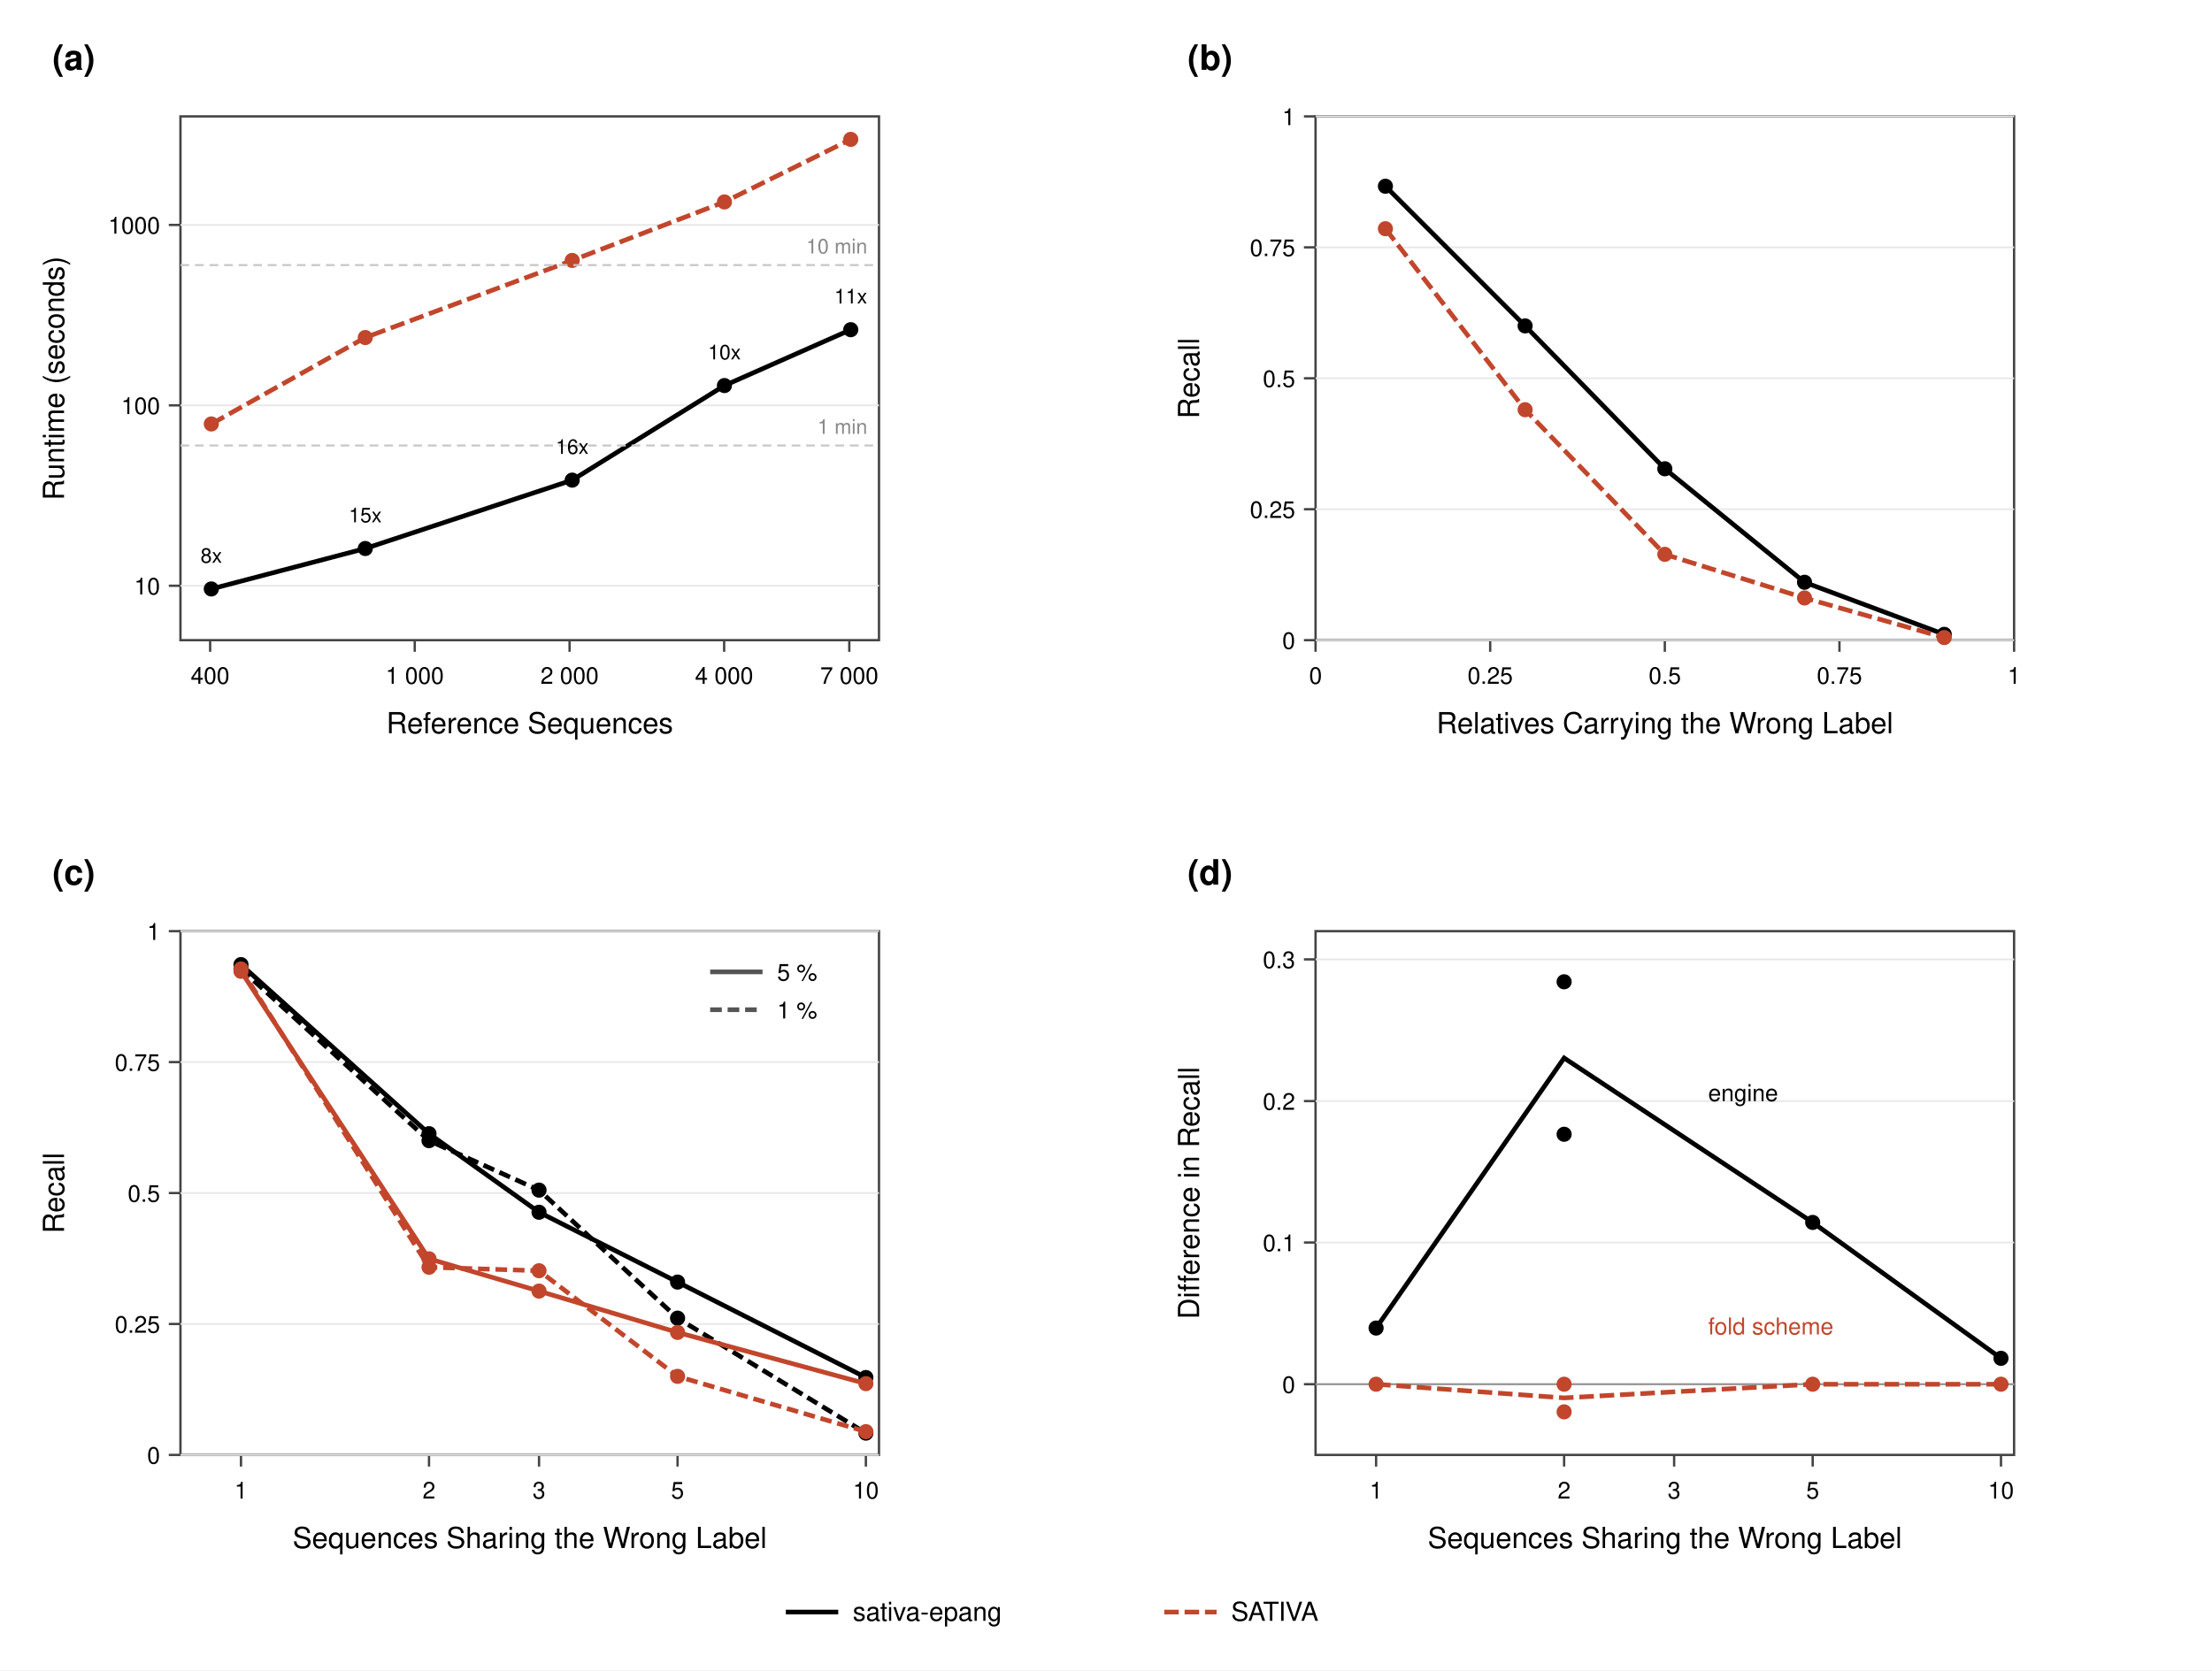
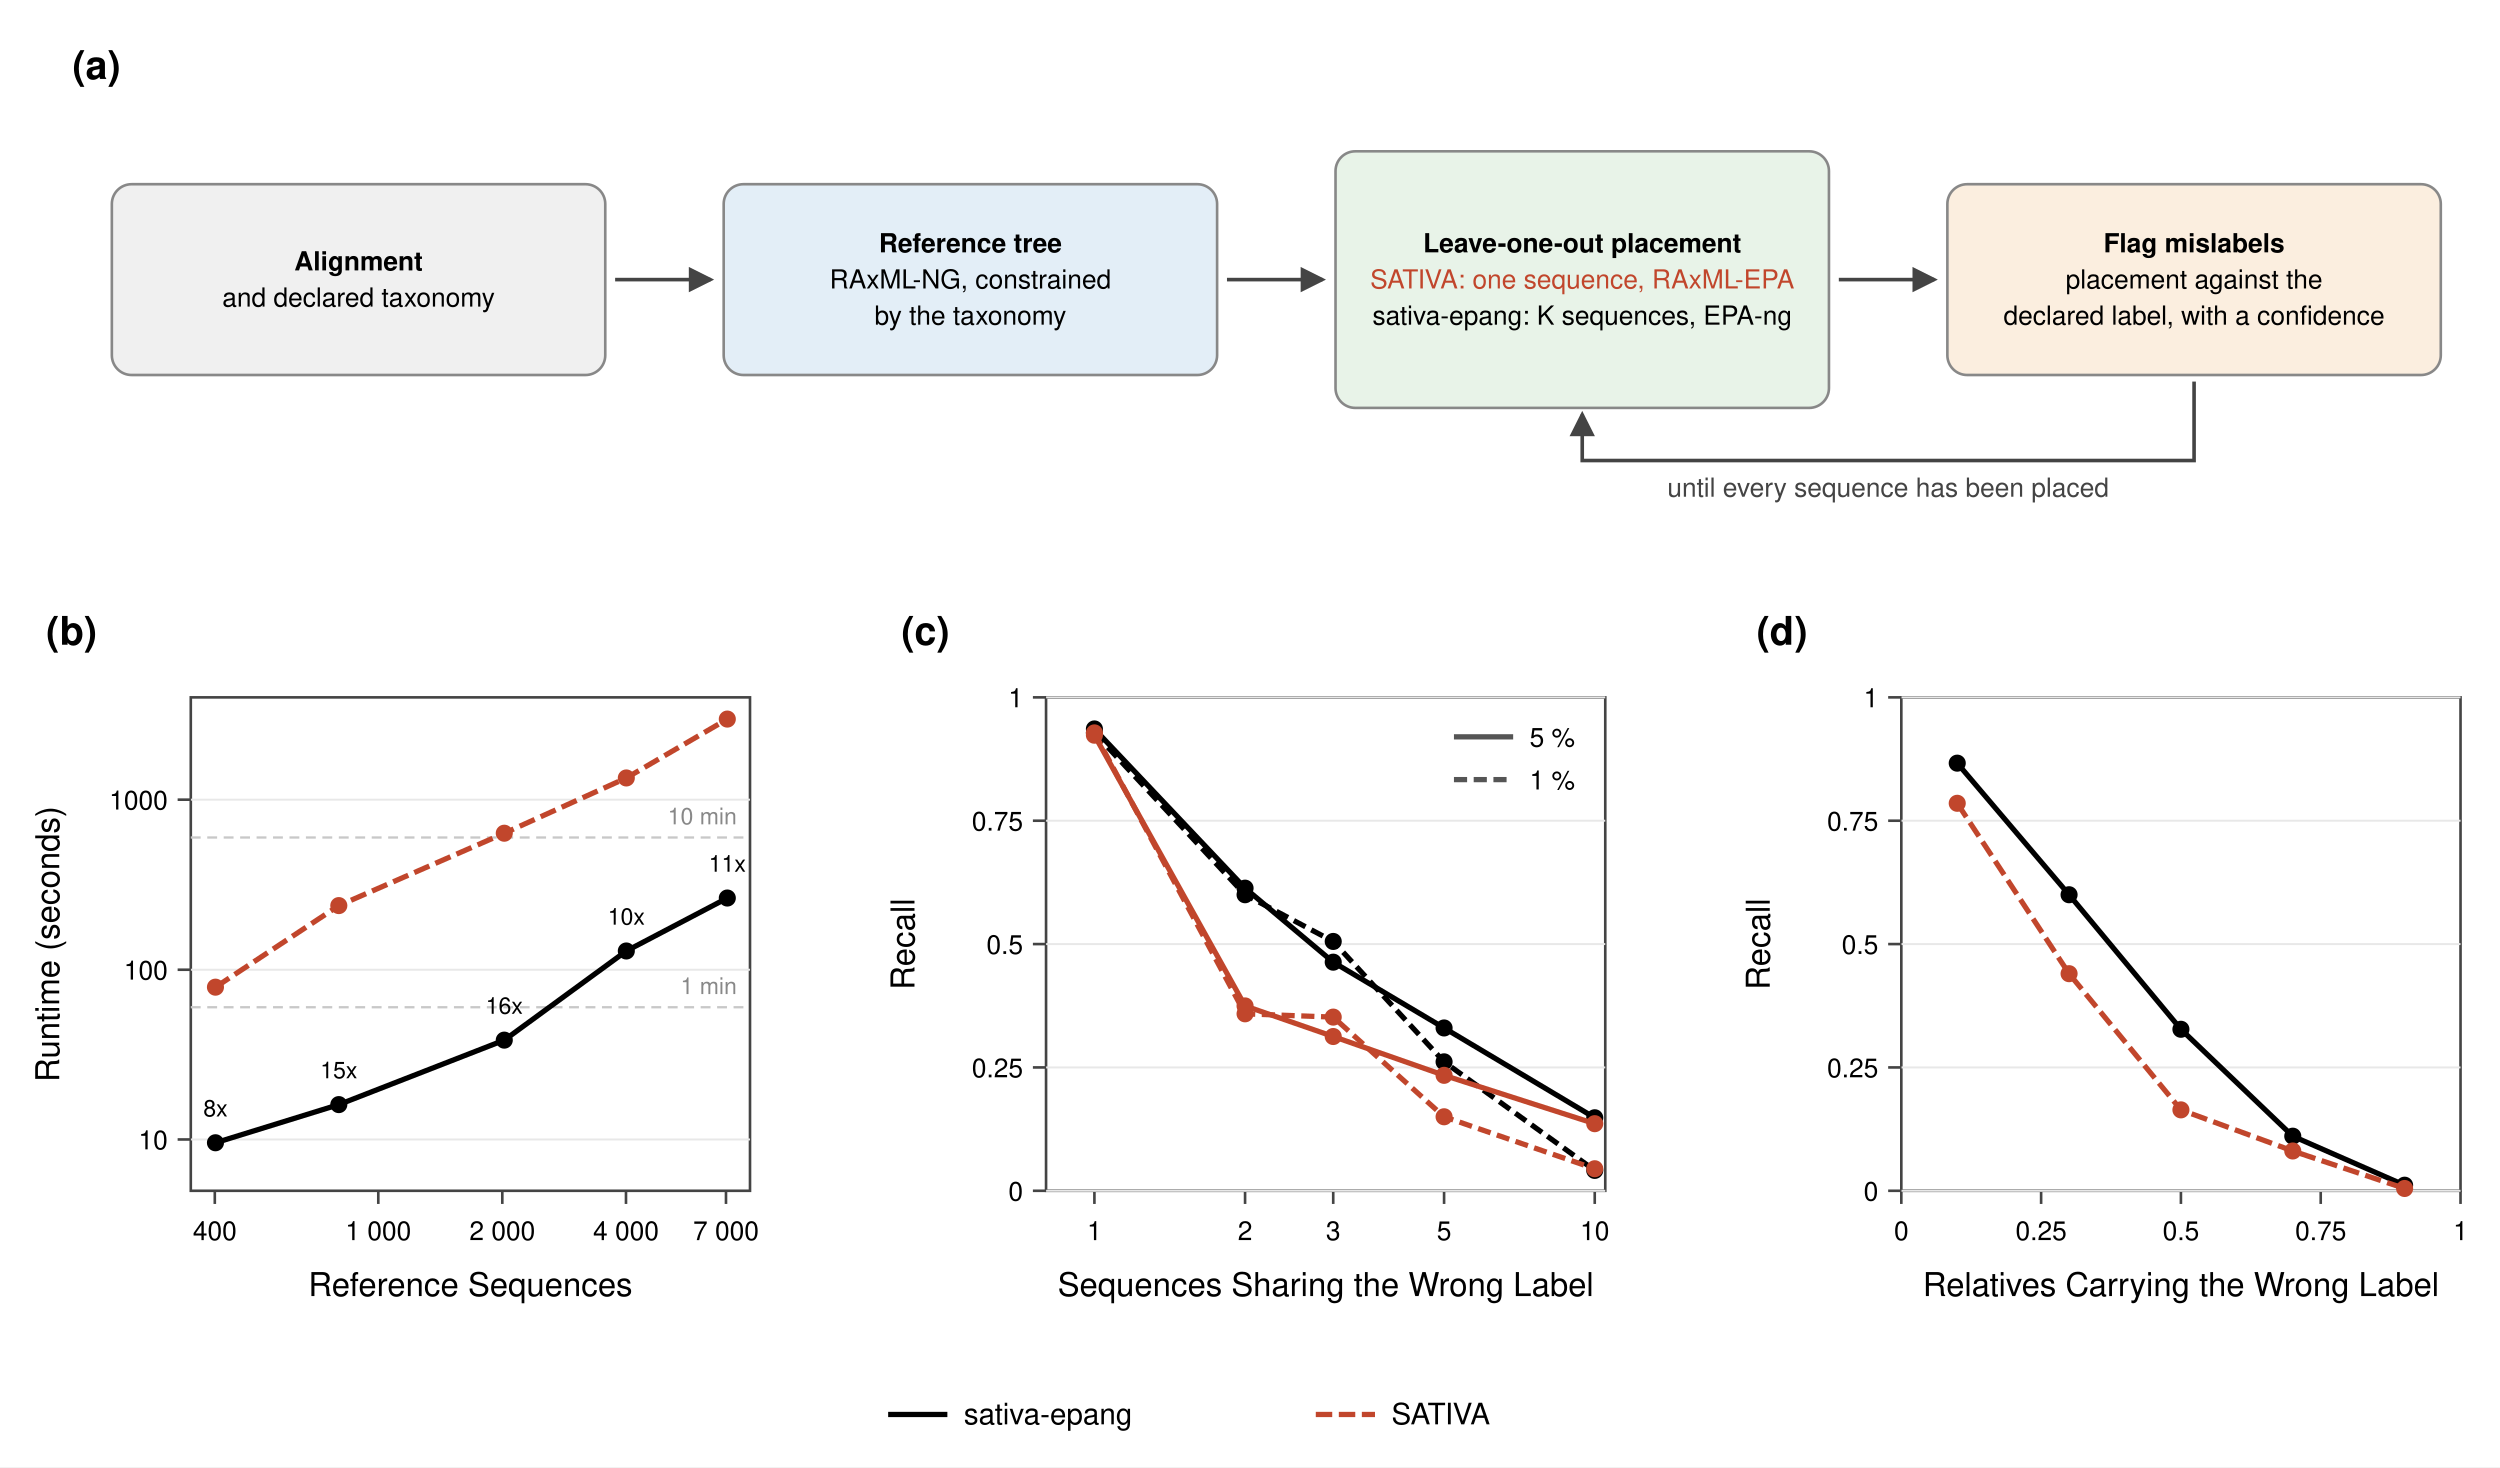
- <svg xmlns="http://www.w3.org/2000/svg" width="760" height="574" viewBox="0 0 760 574" font-family="Helvetica,Arial,sans-serif">
-   <rect width="760" height="574" fill="#fff" />
-   <rect x="62" y="40" width="240" height="180" fill="none" stroke="#444" stroke-width="0.8" />
-   <text x="18.0" y="24.0" font-size="12" fill="#000" font-weight="bold" text-anchor="start">(a)</text>
-   <text x="182.0" y="252.0" font-size="10" fill="#000" font-weight="normal" text-anchor="middle">Reference Sequences</text>
-   <text x="22.0" y="130.0" font-size="10" fill="#000" font-weight="normal" text-anchor="middle" transform="rotate(-90 22.0 130.0)">Runtime (seconds)</text>
-   <line x1="72.2" y1="220" x2="72.2" y2="224" stroke="#444" stroke-width="0.8" />
-   <text x="72.2" y="235.0" font-size="8" fill="#000" font-weight="normal" text-anchor="middle">400</text>
-   <line x1="142.5" y1="220" x2="142.5" y2="224" stroke="#444" stroke-width="0.8" />
-   <text x="142.5" y="235.0" font-size="8" fill="#000" font-weight="normal" text-anchor="middle">1 000</text>
-   <line x1="195.7" y1="220" x2="195.7" y2="224" stroke="#444" stroke-width="0.8" />
-   <text x="195.7" y="235.0" font-size="8" fill="#000" font-weight="normal" text-anchor="middle">2 000</text>
-   <line x1="248.8" y1="220" x2="248.8" y2="224" stroke="#444" stroke-width="0.8" />
-   <text x="248.8" y="235.0" font-size="8" fill="#000" font-weight="normal" text-anchor="middle">4 000</text>
-   <line x1="291.8" y1="220" x2="291.8" y2="224" stroke="#444" stroke-width="0.8" />
-   <text x="291.8" y="235.0" font-size="8" fill="#000" font-weight="normal" text-anchor="middle">7 000</text>
-   <line x1="62" y1="201.3" x2="302" y2="201.3" stroke="#e8e8e8" stroke-width="0.6" />
-   <line x1="58" y1="201.3" x2="62" y2="201.3" stroke="#444" stroke-width="0.8" />
-   <text x="55.0" y="204.3" font-size="8" fill="#000" font-weight="normal" text-anchor="end">10</text>
-   <line x1="62" y1="139.3" x2="302" y2="139.3" stroke="#e8e8e8" stroke-width="0.6" />
-   <line x1="58" y1="139.3" x2="62" y2="139.3" stroke="#444" stroke-width="0.8" />
-   <text x="55.0" y="142.3" font-size="8" fill="#000" font-weight="normal" text-anchor="end">100</text>
-   <line x1="62" y1="77.3" x2="302" y2="77.3" stroke="#e8e8e8" stroke-width="0.6" />
-   <line x1="58" y1="77.3" x2="62" y2="77.3" stroke="#444" stroke-width="0.8" />
-   <text x="55.0" y="80.3" font-size="8" fill="#000" font-weight="normal" text-anchor="end">1000</text>
-   <path d="M72.6,145.7 L125.5,116.0 L196.6,89.5 L248.9,69.4 L292.3,47.9" fill="none" stroke="#c1462c" stroke-width="1.6" stroke-dasharray="5 2" />
-   <circle cx="72.6" cy="145.7" r="2.6" fill="#c1462c" />
-   <circle cx="125.5" cy="116.0" r="2.6" fill="#c1462c" />
-   <circle cx="196.6" cy="89.5" r="2.6" fill="#c1462c" />
-   <circle cx="248.9" cy="69.4" r="2.6" fill="#c1462c" />
-   <circle cx="292.3" cy="47.9" r="2.6" fill="#c1462c" />
-   <path d="M72.6,202.4 L125.5,188.5 L196.6,165.0 L248.9,132.5 L292.3,113.3" fill="none" stroke="#000000" stroke-width="1.6" />
-   <circle cx="72.6" cy="202.4" r="2.6" fill="#000000" />
-   <circle cx="125.5" cy="188.5" r="2.6" fill="#000000" />
-   <circle cx="196.6" cy="165.0" r="2.6" fill="#000000" />
-   <circle cx="248.9" cy="132.5" r="2.6" fill="#000000" />
-   <circle cx="292.3" cy="113.3" r="2.6" fill="#000000" />
-   <line x1="62" y1="153.1" x2="302" y2="153.1" stroke="#c8c8c8" stroke-width="0.7" stroke-dasharray="3 2" />
-   <text x="298.0" y="149.1" font-size="7" fill="#888" font-weight="normal" text-anchor="end">1 min</text>
-   <line x1="62" y1="91.1" x2="302" y2="91.1" stroke="#c8c8c8" stroke-width="0.7" stroke-dasharray="3 2" />
-   <text x="298.0" y="87.1" font-size="7" fill="#888" font-weight="normal" text-anchor="end">10 min</text>
-   <text x="72.6" y="193.4" font-size="7" fill="#000000" font-weight="normal" text-anchor="middle">8x</text>
-   <text x="125.5" y="179.5" font-size="7" fill="#000000" font-weight="normal" text-anchor="middle">15x</text>
-   <text x="196.6" y="156.0" font-size="7" fill="#000000" font-weight="normal" text-anchor="middle">16x</text>
-   <text x="248.9" y="123.5" font-size="7" fill="#000000" font-weight="normal" text-anchor="middle">10x</text>
-   <text x="292.3" y="104.3" font-size="7" fill="#000000" font-weight="normal" text-anchor="middle">11x</text>
-   <rect x="452" y="40" width="240" height="180" fill="none" stroke="#444" stroke-width="0.8" />
-   <text x="408.0" y="24.0" font-size="12" fill="#000" font-weight="bold" text-anchor="start">(b)</text>
-   <text x="572.0" y="252.0" font-size="10" fill="#000" font-weight="normal" text-anchor="middle">Relatives Carrying the Wrong Label</text>
-   <text x="412.0" y="130.0" font-size="10" fill="#000" font-weight="normal" text-anchor="middle" transform="rotate(-90 412.0 130.0)">Recall</text>
-   <line x1="452.0" y1="220" x2="452.0" y2="224" stroke="#444" stroke-width="0.8" />
-   <text x="452.0" y="235.0" font-size="8" fill="#000" font-weight="normal" text-anchor="middle">0</text>
-   <line x1="512.0" y1="220" x2="512.0" y2="224" stroke="#444" stroke-width="0.8" />
-   <text x="512.0" y="235.0" font-size="8" fill="#000" font-weight="normal" text-anchor="middle">0.25</text>
-   <line x1="572.0" y1="220" x2="572.0" y2="224" stroke="#444" stroke-width="0.8" />
-   <text x="572.0" y="235.0" font-size="8" fill="#000" font-weight="normal" text-anchor="middle">0.5</text>
-   <line x1="632.0" y1="220" x2="632.0" y2="224" stroke="#444" stroke-width="0.8" />
-   <text x="632.0" y="235.0" font-size="8" fill="#000" font-weight="normal" text-anchor="middle">0.75</text>
-   <line x1="692.0" y1="220" x2="692.0" y2="224" stroke="#444" stroke-width="0.8" />
-   <text x="692.0" y="235.0" font-size="8" fill="#000" font-weight="normal" text-anchor="middle">1</text>
-   <line x1="452" y1="220.0" x2="692" y2="220.0" stroke="#e8e8e8" stroke-width="0.6" />
-   <line x1="448" y1="220.0" x2="452" y2="220.0" stroke="#444" stroke-width="0.8" />
-   <text x="445.0" y="223.0" font-size="8" fill="#000" font-weight="normal" text-anchor="end">0</text>
-   <line x1="452" y1="175.0" x2="692" y2="175.0" stroke="#e8e8e8" stroke-width="0.6" />
-   <line x1="448" y1="175.0" x2="452" y2="175.0" stroke="#444" stroke-width="0.8" />
-   <text x="445.0" y="178.0" font-size="8" fill="#000" font-weight="normal" text-anchor="end">0.25</text>
-   <line x1="452" y1="130.0" x2="692" y2="130.0" stroke="#e8e8e8" stroke-width="0.6" />
-   <line x1="448" y1="130.0" x2="452" y2="130.0" stroke="#444" stroke-width="0.8" />
-   <text x="445.0" y="133.0" font-size="8" fill="#000" font-weight="normal" text-anchor="end">0.5</text>
-   <line x1="452" y1="85.0" x2="692" y2="85.0" stroke="#e8e8e8" stroke-width="0.6" />
-   <line x1="448" y1="85.0" x2="452" y2="85.0" stroke="#444" stroke-width="0.8" />
-   <text x="445.0" y="88.0" font-size="8" fill="#000" font-weight="normal" text-anchor="end">0.75</text>
-   <line x1="452" y1="40.0" x2="692" y2="40.0" stroke="#e8e8e8" stroke-width="0.6" />
-   <line x1="448" y1="40.0" x2="452" y2="40.0" stroke="#444" stroke-width="0.8" />
-   <text x="445.0" y="43.0" font-size="8" fill="#000" font-weight="normal" text-anchor="end">1</text>
-   <path d="M476.0,64.0 L524.0,112.0 L572.0,161.1 L620.0,200.1 L668.0,218.0" fill="none" stroke="#000000" stroke-width="1.6" />
-   <circle cx="476.0" cy="64.0" r="2.6" fill="#000000" />
-   <circle cx="524.0" cy="112.0" r="2.6" fill="#000000" />
-   <circle cx="572.0" cy="161.1" r="2.6" fill="#000000" />
-   <circle cx="620.0" cy="200.1" r="2.6" fill="#000000" />
-   <circle cx="668.0" cy="218.0" r="2.6" fill="#000000" />
-   <path d="M476.0,78.6 L524.0,140.8 L572.0,190.5 L620.0,205.5 L668.0,219.1" fill="none" stroke="#c1462c" stroke-width="1.6" stroke-dasharray="5 2" />
-   <circle cx="476.0" cy="78.6" r="2.6" fill="#c1462c" />
-   <circle cx="524.0" cy="140.8" r="2.6" fill="#c1462c" />
-   <circle cx="572.0" cy="190.5" r="2.6" fill="#c1462c" />
-   <circle cx="620.0" cy="205.5" r="2.6" fill="#c1462c" />
-   <circle cx="668.0" cy="219.1" r="2.6" fill="#c1462c" />
-   <rect x="62" y="320" width="240" height="180" fill="none" stroke="#444" stroke-width="0.8" />
-   <text x="18.0" y="304.0" font-size="12" fill="#000" font-weight="bold" text-anchor="start">(c)</text>
-   <text x="182.0" y="532.0" font-size="10" fill="#000" font-weight="normal" text-anchor="middle">Sequences Sharing the Wrong Label</text>
-   <text x="22.0" y="410.0" font-size="10" fill="#000" font-weight="normal" text-anchor="middle" transform="rotate(-90 22.0 410.0)">Recall</text>
-   <line x1="82.8" y1="500" x2="82.8" y2="504" stroke="#444" stroke-width="0.8" />
-   <text x="82.8" y="515.0" font-size="8" fill="#000" font-weight="normal" text-anchor="middle">1</text>
-   <line x1="147.4" y1="500" x2="147.4" y2="504" stroke="#444" stroke-width="0.8" />
-   <text x="147.4" y="515.0" font-size="8" fill="#000" font-weight="normal" text-anchor="middle">2</text>
-   <line x1="185.2" y1="500" x2="185.2" y2="504" stroke="#444" stroke-width="0.8" />
-   <text x="185.2" y="515.0" font-size="8" fill="#000" font-weight="normal" text-anchor="middle">3</text>
-   <line x1="232.8" y1="500" x2="232.8" y2="504" stroke="#444" stroke-width="0.8" />
-   <text x="232.8" y="515.0" font-size="8" fill="#000" font-weight="normal" text-anchor="middle">5</text>
-   <line x1="297.5" y1="500" x2="297.5" y2="504" stroke="#444" stroke-width="0.8" />
-   <text x="297.5" y="515.0" font-size="8" fill="#000" font-weight="normal" text-anchor="middle">10</text>
-   <line x1="62" y1="500.0" x2="302" y2="500.0" stroke="#e8e8e8" stroke-width="0.6" />
-   <line x1="58" y1="500.0" x2="62" y2="500.0" stroke="#444" stroke-width="0.8" />
-   <text x="55.0" y="503.0" font-size="8" fill="#000" font-weight="normal" text-anchor="end">0</text>
-   <line x1="62" y1="455.0" x2="302" y2="455.0" stroke="#e8e8e8" stroke-width="0.6" />
-   <line x1="58" y1="455.0" x2="62" y2="455.0" stroke="#444" stroke-width="0.8" />
-   <text x="55.0" y="458.0" font-size="8" fill="#000" font-weight="normal" text-anchor="end">0.25</text>
-   <line x1="62" y1="410.0" x2="302" y2="410.0" stroke="#e8e8e8" stroke-width="0.6" />
-   <line x1="58" y1="410.0" x2="62" y2="410.0" stroke="#444" stroke-width="0.8" />
-   <text x="55.0" y="413.0" font-size="8" fill="#000" font-weight="normal" text-anchor="end">0.5</text>
-   <line x1="62" y1="365.0" x2="302" y2="365.0" stroke="#e8e8e8" stroke-width="0.6" />
-   <line x1="58" y1="365.0" x2="62" y2="365.0" stroke="#444" stroke-width="0.8" />
-   <text x="55.0" y="368.0" font-size="8" fill="#000" font-weight="normal" text-anchor="end">0.75</text>
-   <line x1="62" y1="320.0" x2="302" y2="320.0" stroke="#e8e8e8" stroke-width="0.6" />
-   <line x1="58" y1="320.0" x2="62" y2="320.0" stroke="#444" stroke-width="0.8" />
-   <text x="55.0" y="323.0" font-size="8" fill="#000" font-weight="normal" text-anchor="end">1</text>
-   <path d="M82.8,331.5 L147.4,389.6 L185.2,416.6 L232.8,440.6 L297.5,473.4" fill="none" stroke="#000000" stroke-width="1.6" />
-   <circle cx="82.8" cy="331.5" r="2.6" fill="#000000" />
-   <circle cx="147.4" cy="389.6" r="2.6" fill="#000000" />
-   <circle cx="185.2" cy="416.6" r="2.6" fill="#000000" />
-   <circle cx="232.8" cy="440.6" r="2.6" fill="#000000" />
-   <circle cx="297.5" cy="473.4" r="2.6" fill="#000000" />
-   <path d="M82.8,333.0 L147.4,392.0 L185.2,409.0 L232.8,453.0 L297.5,492.5" fill="none" stroke="#000000" stroke-width="1.6" stroke-dasharray="4 2" />
-   <circle cx="82.8" cy="333.0" r="2.6" fill="#000000" />
-   <circle cx="147.4" cy="392.0" r="2.6" fill="#000000" />
-   <circle cx="185.2" cy="409.0" r="2.6" fill="#000000" />
-   <circle cx="232.8" cy="453.0" r="2.6" fill="#000000" />
-   <circle cx="297.5" cy="492.5" r="2.6" fill="#000000" />
-   <path d="M82.8,333.8 L147.4,432.6 L185.2,443.7 L232.8,457.9 L297.5,475.5" fill="none" stroke="#c1462c" stroke-width="1.6" />
-   <circle cx="82.8" cy="333.8" r="2.6" fill="#c1462c" />
-   <circle cx="147.4" cy="432.6" r="2.6" fill="#c1462c" />
-   <circle cx="185.2" cy="443.7" r="2.6" fill="#c1462c" />
-   <circle cx="232.8" cy="457.9" r="2.6" fill="#c1462c" />
-   <circle cx="297.5" cy="475.5" r="2.6" fill="#c1462c" />
-   <path d="M82.8,333.0 L147.4,435.5 L185.2,436.7 L232.8,473.0 L297.5,492.0" fill="none" stroke="#c1462c" stroke-width="1.6" stroke-dasharray="4 2" />
-   <circle cx="82.8" cy="333.0" r="2.6" fill="#c1462c" />
-   <circle cx="147.4" cy="435.5" r="2.6" fill="#c1462c" />
-   <circle cx="185.2" cy="436.7" r="2.6" fill="#c1462c" />
-   <circle cx="232.8" cy="473.0" r="2.6" fill="#c1462c" />
-   <circle cx="297.5" cy="492.0" r="2.6" fill="#c1462c" />
-   <line x1="244" y1="334" x2="262" y2="334" stroke="#555" stroke-width="1.6" />
-   <text x="267.0" y="337.0" font-size="8" fill="#000" font-weight="normal" text-anchor="start">5 %</text>
-   <line x1="244" y1="347" x2="262" y2="347" stroke="#555" stroke-width="1.6" stroke-dasharray="4 2" />
-   <text x="267.0" y="350.0" font-size="8" fill="#000" font-weight="normal" text-anchor="start">1 %</text>
-   <rect x="452" y="320" width="240" height="180" fill="none" stroke="#444" stroke-width="0.8" />
-   <text x="408.0" y="304.0" font-size="12" fill="#000" font-weight="bold" text-anchor="start">(d)</text>
-   <text x="572.0" y="532.0" font-size="10" fill="#000" font-weight="normal" text-anchor="middle">Sequences Sharing the Wrong Label</text>
-   <text x="412.0" y="410.0" font-size="10" fill="#000" font-weight="normal" text-anchor="middle" transform="rotate(-90 412.0 410.0)">Difference in Recall</text>
-   <line x1="472.8" y1="500" x2="472.8" y2="504" stroke="#444" stroke-width="0.8" />
-   <text x="472.8" y="515.0" font-size="8" fill="#000" font-weight="normal" text-anchor="middle">1</text>
-   <line x1="537.4" y1="500" x2="537.4" y2="504" stroke="#444" stroke-width="0.8" />
-   <text x="537.4" y="515.0" font-size="8" fill="#000" font-weight="normal" text-anchor="middle">2</text>
-   <line x1="575.2" y1="500" x2="575.2" y2="504" stroke="#444" stroke-width="0.8" />
-   <text x="575.2" y="515.0" font-size="8" fill="#000" font-weight="normal" text-anchor="middle">3</text>
-   <line x1="622.8" y1="500" x2="622.8" y2="504" stroke="#444" stroke-width="0.8" />
-   <text x="622.8" y="515.0" font-size="8" fill="#000" font-weight="normal" text-anchor="middle">5</text>
-   <line x1="687.5" y1="500" x2="687.5" y2="504" stroke="#444" stroke-width="0.8" />
-   <text x="687.5" y="515.0" font-size="8" fill="#000" font-weight="normal" text-anchor="middle">10</text>
-   <line x1="452" y1="475.7" x2="692" y2="475.7" stroke="#e8e8e8" stroke-width="0.6" />
-   <line x1="448" y1="475.7" x2="452" y2="475.7" stroke="#444" stroke-width="0.8" />
-   <text x="445.0" y="478.7" font-size="8" fill="#000" font-weight="normal" text-anchor="end">0</text>
-   <line x1="452" y1="427.0" x2="692" y2="427.0" stroke="#e8e8e8" stroke-width="0.6" />
-   <line x1="448" y1="427.0" x2="452" y2="427.0" stroke="#444" stroke-width="0.8" />
-   <text x="445.0" y="430.0" font-size="8" fill="#000" font-weight="normal" text-anchor="end">0.1</text>
-   <line x1="452" y1="378.4" x2="692" y2="378.4" stroke="#e8e8e8" stroke-width="0.6" />
-   <line x1="448" y1="378.4" x2="452" y2="378.4" stroke="#444" stroke-width="0.8" />
-   <text x="445.0" y="381.4" font-size="8" fill="#000" font-weight="normal" text-anchor="end">0.2</text>
-   <line x1="452" y1="329.7" x2="692" y2="329.7" stroke="#e8e8e8" stroke-width="0.6" />
-   <line x1="448" y1="329.7" x2="452" y2="329.7" stroke="#444" stroke-width="0.8" />
-   <text x="445.0" y="332.7" font-size="8" fill="#000" font-weight="normal" text-anchor="end">0.3</text>
-   <line x1="452" y1="475.7" x2="692" y2="475.7" stroke="#999" stroke-width="0.7" />
-   <circle cx="472.8" cy="456.4" r="2.6" fill="#000000" />
-   <circle cx="537.4" cy="389.8" r="2.6" fill="#000000" />
-   <circle cx="537.4" cy="337.4" r="2.6" fill="#000000" />
-   <circle cx="622.8" cy="420.1" r="2.6" fill="#000000" />
-   <circle cx="687.5" cy="466.8" r="2.6" fill="#000000" />
-   <path d="M472.8,456.4 L537.4,363.6 L622.8,420.1 L687.5,466.8" fill="none" stroke="#000000" stroke-width="1.6" />
-   <circle cx="472.8" cy="475.7" r="2.6" fill="#c1462c" />
-   <circle cx="537.4" cy="485.2" r="2.6" fill="#c1462c" />
-   <circle cx="537.4" cy="475.7" r="2.6" fill="#c1462c" />
-   <circle cx="622.8" cy="475.7" r="2.6" fill="#c1462c" />
-   <circle cx="687.5" cy="475.7" r="2.6" fill="#c1462c" />
-   <path d="M472.8,475.7 L537.4,480.4 L622.8,475.7 L687.5,475.7" fill="none" stroke="#c1462c" stroke-width="1.6" stroke-dasharray="5 2" />
-   <text x="586.9" y="378.4" font-size="8" fill="#000000" font-weight="normal" text-anchor="start">engine</text>
-   <text x="586.9" y="458.6" font-size="8" fill="#c1462c" font-weight="normal" text-anchor="start">fold scheme</text>
-   <line x1="270.0" y1="554" x2="288.0" y2="554" stroke="#000000" stroke-width="1.6" />
-   <text x="293.0" y="557.0" font-size="9" fill="#000" font-weight="normal" text-anchor="start">sativa-epang</text>
-   <line x1="400.0" y1="554" x2="418.0" y2="554" stroke="#c1462c" stroke-width="1.6" stroke-dasharray="5 2" />
-   <text x="423.0" y="557.0" font-size="9" fill="#000" font-weight="normal" text-anchor="start">SATIVA</text>
+ <svg xmlns="http://www.w3.org/2000/svg" width="760" height="446" viewBox="0 0 760 446" font-family="Helvetica,Arial,sans-serif">
+   <rect width="760" height="446" fill="#fff" />
+   <defs>
+     <marker id="head" markerWidth="7" markerHeight="7" refX="6" refY="3.5" orient="auto">
+       <path d="M0,0 L7,3.5 L0,7 z" fill="#444" />
+     </marker>
+   </defs>
+   <text x="22.0" y="24.0" font-size="12" fill="#000" font-weight="bold" text-anchor="start">(a)</text>
+   <rect x="34" y="56" width="150" height="58" rx="6" fill="#f0f0f0" stroke="#888" stroke-width="0.8" />
+   <text x="109.0" y="82.2" font-size="8" fill="#000" font-weight="bold" text-anchor="middle">Alignment</text>
+   <text x="109.0" y="93.2" font-size="8" fill="#000" font-weight="normal" text-anchor="middle">and declared taxonomy</text>
+   <rect x="220" y="56" width="150" height="58" rx="6" fill="#e3eef7" stroke="#888" stroke-width="0.8" />
+   <text x="295.0" y="76.7" font-size="8" fill="#000" font-weight="bold" text-anchor="middle">Reference tree</text>
+   <text x="295.0" y="87.7" font-size="8" fill="#000" font-weight="normal" text-anchor="middle">RAxML-NG, constrained</text>
+   <text x="295.0" y="98.7" font-size="8" fill="#000" font-weight="normal" text-anchor="middle">by the taxonomy</text>
+   <rect x="406" y="46" width="150" height="78" rx="6" fill="#e8f3e8" stroke="#888" stroke-width="0.8" />
+   <text x="481.0" y="76.7" font-size="8" fill="#000" font-weight="bold" text-anchor="middle">Leave-one-out placement</text>
+   <text x="481.0" y="87.7" font-size="8" fill="#c1462c" font-weight="normal" text-anchor="middle">SATIVA: one sequence, RAxML-EPA</text>
+   <text x="481.0" y="98.7" font-size="8" fill="#000000" font-weight="normal" text-anchor="middle">sativa-epang: K sequences, EPA-ng</text>
+   <rect x="592" y="56" width="150" height="58" rx="6" fill="#fbeedf" stroke="#888" stroke-width="0.8" />
+   <text x="667.0" y="76.7" font-size="8" fill="#000" font-weight="bold" text-anchor="middle">Flag mislabels</text>
+   <text x="667.0" y="87.7" font-size="8" fill="#000" font-weight="normal" text-anchor="middle">placement against the</text>
+   <text x="667.0" y="98.7" font-size="8" fill="#000" font-weight="normal" text-anchor="middle">declared label, with a confidence</text>
+   <line x1="187.0" y1="85.0" x2="216.0" y2="85.0" stroke="#444" stroke-width="1.1" marker-end="url(#head)" />
+   <line x1="373.0" y1="85.0" x2="402.0" y2="85.0" stroke="#444" stroke-width="1.1" marker-end="url(#head)" />
+   <line x1="559.0" y1="85.0" x2="588.0" y2="85.0" stroke="#444" stroke-width="1.1" marker-end="url(#head)" />
+   <path d="M667.0,116 V140 H481.0 V126" fill="none" stroke="#444" stroke-width="1.1" marker-end="url(#head)" />
+   <text x="574.0" y="151.0" font-size="8" fill="#444" font-weight="normal" text-anchor="middle">until every sequence has been placed</text>
+   <rect x="58" y="212" width="170" height="150" fill="none" stroke="#444" stroke-width="0.8" />
+   <text x="14.0" y="196.0" font-size="12" fill="#000" font-weight="bold" text-anchor="start">(b)</text>
+   <text x="143.0" y="394.0" font-size="10" fill="#000" font-weight="normal" text-anchor="middle">Reference Sequences</text>
+   <text x="18.0" y="287.0" font-size="10" fill="#000" font-weight="normal" text-anchor="middle" transform="rotate(-90 18.0 287.0)">Runtime (seconds)</text>
+   <line x1="65.3" y1="362" x2="65.3" y2="366" stroke="#444" stroke-width="0.8" />
+   <text x="65.3" y="377.0" font-size="8" fill="#000" font-weight="normal" text-anchor="middle">400</text>
+   <line x1="115.0" y1="362" x2="115.0" y2="366" stroke="#444" stroke-width="0.8" />
+   <text x="115.0" y="377.0" font-size="8" fill="#000" font-weight="normal" text-anchor="middle">1 000</text>
+   <line x1="152.7" y1="362" x2="152.7" y2="366" stroke="#444" stroke-width="0.8" />
+   <text x="152.7" y="377.0" font-size="8" fill="#000" font-weight="normal" text-anchor="middle">2 000</text>
+   <line x1="190.3" y1="362" x2="190.3" y2="366" stroke="#444" stroke-width="0.8" />
+   <text x="190.3" y="377.0" font-size="8" fill="#000" font-weight="normal" text-anchor="middle">4 000</text>
+   <line x1="220.7" y1="362" x2="220.7" y2="366" stroke="#444" stroke-width="0.8" />
+   <text x="220.7" y="377.0" font-size="8" fill="#000" font-weight="normal" text-anchor="middle">7 000</text>
+   <line x1="58" y1="346.4" x2="228" y2="346.4" stroke="#e8e8e8" stroke-width="0.6" />
+   <line x1="54" y1="346.4" x2="58" y2="346.4" stroke="#444" stroke-width="0.8" />
+   <text x="51.0" y="349.4" font-size="8" fill="#000" font-weight="normal" text-anchor="end">10</text>
+   <line x1="58" y1="294.8" x2="228" y2="294.8" stroke="#e8e8e8" stroke-width="0.6" />
+   <line x1="54" y1="294.8" x2="58" y2="294.8" stroke="#444" stroke-width="0.8" />
+   <text x="51.0" y="297.8" font-size="8" fill="#000" font-weight="normal" text-anchor="end">100</text>
+   <line x1="58" y1="243.1" x2="228" y2="243.1" stroke="#e8e8e8" stroke-width="0.6" />
+   <line x1="54" y1="243.1" x2="58" y2="243.1" stroke="#444" stroke-width="0.8" />
+   <text x="51.0" y="246.1" font-size="8" fill="#000" font-weight="normal" text-anchor="end">1000</text>
+   <line x1="58" y1="306.2" x2="228" y2="306.2" stroke="#c8c8c8" stroke-width="0.7" stroke-dasharray="3 2" />
+   <text x="224.0" y="302.2" font-size="7" fill="#888" font-weight="normal" text-anchor="end">1 min</text>
+   <line x1="58" y1="254.6" x2="228" y2="254.6" stroke="#c8c8c8" stroke-width="0.7" stroke-dasharray="3 2" />
+   <text x="224.0" y="250.6" font-size="7" fill="#888" font-weight="normal" text-anchor="end">10 min</text>
+   <path d="M65.5,300.1 L103.0,275.3 L153.3,253.3 L190.4,236.5 L221.1,218.6" fill="none" stroke="#c1462c" stroke-width="1.6" stroke-dasharray="5 2" />
+   <circle cx="65.5" cy="300.1" r="2.6" fill="#c1462c" />
+   <circle cx="103.0" cy="275.3" r="2.6" fill="#c1462c" />
+   <circle cx="153.3" cy="253.3" r="2.6" fill="#c1462c" />
+   <circle cx="190.4" cy="236.5" r="2.6" fill="#c1462c" />
+   <circle cx="221.1" cy="218.6" r="2.6" fill="#c1462c" />
+   <path d="M65.5,347.4 L103.0,335.8 L153.3,316.2 L190.4,289.1 L221.1,273.0" fill="none" stroke="#000000" stroke-width="1.6" />
+   <circle cx="65.5" cy="347.4" r="2.6" fill="#000000" />
+   <circle cx="103.0" cy="335.8" r="2.6" fill="#000000" />
+   <circle cx="153.3" cy="316.2" r="2.6" fill="#000000" />
+   <circle cx="190.4" cy="289.1" r="2.6" fill="#000000" />
+   <circle cx="221.1" cy="273.0" r="2.6" fill="#000000" />
+   <text x="65.5" y="339.4" font-size="7" fill="#000000" font-weight="normal" text-anchor="middle">8x</text>
+   <text x="103.0" y="327.8" font-size="7" fill="#000000" font-weight="normal" text-anchor="middle">15x</text>
+   <text x="153.3" y="308.2" font-size="7" fill="#000000" font-weight="normal" text-anchor="middle">16x</text>
+   <text x="190.4" y="281.1" font-size="7" fill="#000000" font-weight="normal" text-anchor="middle">10x</text>
+   <text x="221.1" y="265.0" font-size="7" fill="#000000" font-weight="normal" text-anchor="middle">11x</text>
+   <rect x="318" y="212" width="170" height="150" fill="none" stroke="#444" stroke-width="0.8" />
+   <text x="274.0" y="196.0" font-size="12" fill="#000" font-weight="bold" text-anchor="start">(c)</text>
+   <text x="403.0" y="394.0" font-size="10" fill="#000" font-weight="normal" text-anchor="middle">Sequences Sharing the Wrong Label</text>
+   <text x="278.0" y="287.0" font-size="10" fill="#000" font-weight="normal" text-anchor="middle" transform="rotate(-90 278.0 287.0)">Recall</text>
+   <line x1="332.7" y1="362" x2="332.7" y2="366" stroke="#444" stroke-width="0.8" />
+   <text x="332.7" y="377.0" font-size="8" fill="#000" font-weight="normal" text-anchor="middle">1</text>
+   <line x1="378.5" y1="362" x2="378.5" y2="366" stroke="#444" stroke-width="0.8" />
+   <text x="378.5" y="377.0" font-size="8" fill="#000" font-weight="normal" text-anchor="middle">2</text>
+   <line x1="405.3" y1="362" x2="405.3" y2="366" stroke="#444" stroke-width="0.8" />
+   <text x="405.3" y="377.0" font-size="8" fill="#000" font-weight="normal" text-anchor="middle">3</text>
+   <line x1="439.0" y1="362" x2="439.0" y2="366" stroke="#444" stroke-width="0.8" />
+   <text x="439.0" y="377.0" font-size="8" fill="#000" font-weight="normal" text-anchor="middle">5</text>
+   <line x1="484.8" y1="362" x2="484.8" y2="366" stroke="#444" stroke-width="0.8" />
+   <text x="484.8" y="377.0" font-size="8" fill="#000" font-weight="normal" text-anchor="middle">10</text>
+   <line x1="318" y1="362.0" x2="488" y2="362.0" stroke="#e8e8e8" stroke-width="0.6" />
+   <line x1="314" y1="362.0" x2="318" y2="362.0" stroke="#444" stroke-width="0.8" />
+   <text x="311.0" y="365.0" font-size="8" fill="#000" font-weight="normal" text-anchor="end">0</text>
+   <line x1="318" y1="324.5" x2="488" y2="324.5" stroke="#e8e8e8" stroke-width="0.6" />
+   <line x1="314" y1="324.5" x2="318" y2="324.5" stroke="#444" stroke-width="0.8" />
+   <text x="311.0" y="327.5" font-size="8" fill="#000" font-weight="normal" text-anchor="end">0.25</text>
+   <line x1="318" y1="287.0" x2="488" y2="287.0" stroke="#e8e8e8" stroke-width="0.6" />
+   <line x1="314" y1="287.0" x2="318" y2="287.0" stroke="#444" stroke-width="0.8" />
+   <text x="311.0" y="290.0" font-size="8" fill="#000" font-weight="normal" text-anchor="end">0.5</text>
+   <line x1="318" y1="249.5" x2="488" y2="249.5" stroke="#e8e8e8" stroke-width="0.6" />
+   <line x1="314" y1="249.5" x2="318" y2="249.5" stroke="#444" stroke-width="0.8" />
+   <text x="311.0" y="252.5" font-size="8" fill="#000" font-weight="normal" text-anchor="end">0.75</text>
+   <line x1="318" y1="212.0" x2="488" y2="212.0" stroke="#e8e8e8" stroke-width="0.6" />
+   <line x1="314" y1="212.0" x2="318" y2="212.0" stroke="#444" stroke-width="0.8" />
+   <text x="311.0" y="215.0" font-size="8" fill="#000" font-weight="normal" text-anchor="end">1</text>
+   <path d="M332.7,221.6 L378.5,270.0 L405.3,292.5 L439.0,312.5 L484.8,339.8" fill="none" stroke="#000000" stroke-width="1.6" />
+   <circle cx="332.7" cy="221.6" r="2.6" fill="#000000" />
+   <circle cx="378.5" cy="270.0" r="2.6" fill="#000000" />
+   <circle cx="405.3" cy="292.5" r="2.6" fill="#000000" />
+   <circle cx="439.0" cy="312.5" r="2.6" fill="#000000" />
+   <circle cx="484.8" cy="339.8" r="2.6" fill="#000000" />
+   <path d="M332.7,222.8 L378.5,272.0 L405.3,286.2 L439.0,322.8 L484.8,355.8" fill="none" stroke="#000000" stroke-width="1.6" stroke-dasharray="4 2" />
+   <circle cx="332.7" cy="222.8" r="2.6" fill="#000000" />
+   <circle cx="378.5" cy="272.0" r="2.6" fill="#000000" />
+   <circle cx="405.3" cy="286.2" r="2.6" fill="#000000" />
+   <circle cx="439.0" cy="322.8" r="2.6" fill="#000000" />
+   <circle cx="484.8" cy="355.8" r="2.6" fill="#000000" />
+   <path d="M332.7,223.5 L378.5,305.8 L405.3,315.1 L439.0,326.9 L484.8,341.6" fill="none" stroke="#c1462c" stroke-width="1.6" />
+   <circle cx="332.7" cy="223.5" r="2.6" fill="#c1462c" />
+   <circle cx="378.5" cy="305.8" r="2.6" fill="#c1462c" />
+   <circle cx="405.3" cy="315.1" r="2.6" fill="#c1462c" />
+   <circle cx="439.0" cy="326.9" r="2.6" fill="#c1462c" />
+   <circle cx="484.8" cy="341.6" r="2.6" fill="#c1462c" />
+   <path d="M332.7,222.8 L378.5,308.2 L405.3,309.2 L439.0,339.5 L484.8,355.3" fill="none" stroke="#c1462c" stroke-width="1.6" stroke-dasharray="4 2" />
+   <circle cx="332.7" cy="222.8" r="2.6" fill="#c1462c" />
+   <circle cx="378.5" cy="308.2" r="2.6" fill="#c1462c" />
+   <circle cx="405.3" cy="309.2" r="2.6" fill="#c1462c" />
+   <circle cx="439.0" cy="339.5" r="2.6" fill="#c1462c" />
+   <circle cx="484.8" cy="355.3" r="2.6" fill="#c1462c" />
+   <line x1="442" y1="224" x2="460" y2="224" stroke="#555" stroke-width="1.6" />
+   <text x="465.0" y="227.0" font-size="8" fill="#000" font-weight="normal" text-anchor="start">5 %</text>
+   <line x1="442" y1="237" x2="460" y2="237" stroke="#555" stroke-width="1.6" stroke-dasharray="4 2" />
+   <text x="465.0" y="240.0" font-size="8" fill="#000" font-weight="normal" text-anchor="start">1 %</text>
+   <rect x="578" y="212" width="170" height="150" fill="none" stroke="#444" stroke-width="0.8" />
+   <text x="534.0" y="196.0" font-size="12" fill="#000" font-weight="bold" text-anchor="start">(d)</text>
+   <text x="663.0" y="394.0" font-size="10" fill="#000" font-weight="normal" text-anchor="middle">Relatives Carrying the Wrong Label</text>
+   <text x="538.0" y="287.0" font-size="10" fill="#000" font-weight="normal" text-anchor="middle" transform="rotate(-90 538.0 287.0)">Recall</text>
+   <line x1="578.0" y1="362" x2="578.0" y2="366" stroke="#444" stroke-width="0.8" />
+   <text x="578.0" y="377.0" font-size="8" fill="#000" font-weight="normal" text-anchor="middle">0</text>
+   <line x1="620.5" y1="362" x2="620.5" y2="366" stroke="#444" stroke-width="0.8" />
+   <text x="620.5" y="377.0" font-size="8" fill="#000" font-weight="normal" text-anchor="middle">0.25</text>
+   <line x1="663.0" y1="362" x2="663.0" y2="366" stroke="#444" stroke-width="0.8" />
+   <text x="663.0" y="377.0" font-size="8" fill="#000" font-weight="normal" text-anchor="middle">0.5</text>
+   <line x1="705.5" y1="362" x2="705.5" y2="366" stroke="#444" stroke-width="0.8" />
+   <text x="705.5" y="377.0" font-size="8" fill="#000" font-weight="normal" text-anchor="middle">0.75</text>
+   <line x1="748.0" y1="362" x2="748.0" y2="366" stroke="#444" stroke-width="0.8" />
+   <text x="748.0" y="377.0" font-size="8" fill="#000" font-weight="normal" text-anchor="middle">1</text>
+   <line x1="578" y1="362.0" x2="748" y2="362.0" stroke="#e8e8e8" stroke-width="0.6" />
+   <line x1="574" y1="362.0" x2="578" y2="362.0" stroke="#444" stroke-width="0.8" />
+   <text x="571.0" y="365.0" font-size="8" fill="#000" font-weight="normal" text-anchor="end">0</text>
+   <line x1="578" y1="324.5" x2="748" y2="324.5" stroke="#e8e8e8" stroke-width="0.6" />
+   <line x1="574" y1="324.5" x2="578" y2="324.5" stroke="#444" stroke-width="0.8" />
+   <text x="571.0" y="327.5" font-size="8" fill="#000" font-weight="normal" text-anchor="end">0.25</text>
+   <line x1="578" y1="287.0" x2="748" y2="287.0" stroke="#e8e8e8" stroke-width="0.6" />
+   <line x1="574" y1="287.0" x2="578" y2="287.0" stroke="#444" stroke-width="0.8" />
+   <text x="571.0" y="290.0" font-size="8" fill="#000" font-weight="normal" text-anchor="end">0.5</text>
+   <line x1="578" y1="249.5" x2="748" y2="249.5" stroke="#e8e8e8" stroke-width="0.6" />
+   <line x1="574" y1="249.5" x2="578" y2="249.5" stroke="#444" stroke-width="0.8" />
+   <text x="571.0" y="252.5" font-size="8" fill="#000" font-weight="normal" text-anchor="end">0.75</text>
+   <line x1="578" y1="212.0" x2="748" y2="212.0" stroke="#e8e8e8" stroke-width="0.6" />
+   <line x1="574" y1="212.0" x2="578" y2="212.0" stroke="#444" stroke-width="0.8" />
+   <text x="571.0" y="215.0" font-size="8" fill="#000" font-weight="normal" text-anchor="end">1</text>
+   <path d="M595.0,232.0 L629.0,272.0 L663.0,312.9 L697.0,345.4 L731.0,360.3" fill="none" stroke="#000000" stroke-width="1.6" />
+   <circle cx="595.0" cy="232.0" r="2.6" fill="#000000" />
+   <circle cx="629.0" cy="272.0" r="2.6" fill="#000000" />
+   <circle cx="663.0" cy="312.9" r="2.6" fill="#000000" />
+   <circle cx="697.0" cy="345.4" r="2.6" fill="#000000" />
+   <circle cx="731.0" cy="360.3" r="2.6" fill="#000000" />
+   <path d="M595.0,244.2 L629.0,296.0 L663.0,337.4 L697.0,349.9 L731.0,361.3" fill="none" stroke="#c1462c" stroke-width="1.6" stroke-dasharray="5 2" />
+   <circle cx="595.0" cy="244.2" r="2.6" fill="#c1462c" />
+   <circle cx="629.0" cy="296.0" r="2.6" fill="#c1462c" />
+   <circle cx="663.0" cy="337.4" r="2.6" fill="#c1462c" />
+   <circle cx="697.0" cy="349.9" r="2.6" fill="#c1462c" />
+   <circle cx="731.0" cy="361.3" r="2.6" fill="#c1462c" />
+   <line x1="270.0" y1="430" x2="288.0" y2="430" stroke="#000000" stroke-width="1.6" />
+   <text x="293.0" y="433.0" font-size="9" fill="#000" font-weight="normal" text-anchor="start">sativa-epang</text>
+   <line x1="400.0" y1="430" x2="418.0" y2="430" stroke="#c1462c" stroke-width="1.6" stroke-dasharray="5 2" />
+   <text x="423.0" y="433.0" font-size="9" fill="#000" font-weight="normal" text-anchor="start">SATIVA</text>
</svg>
